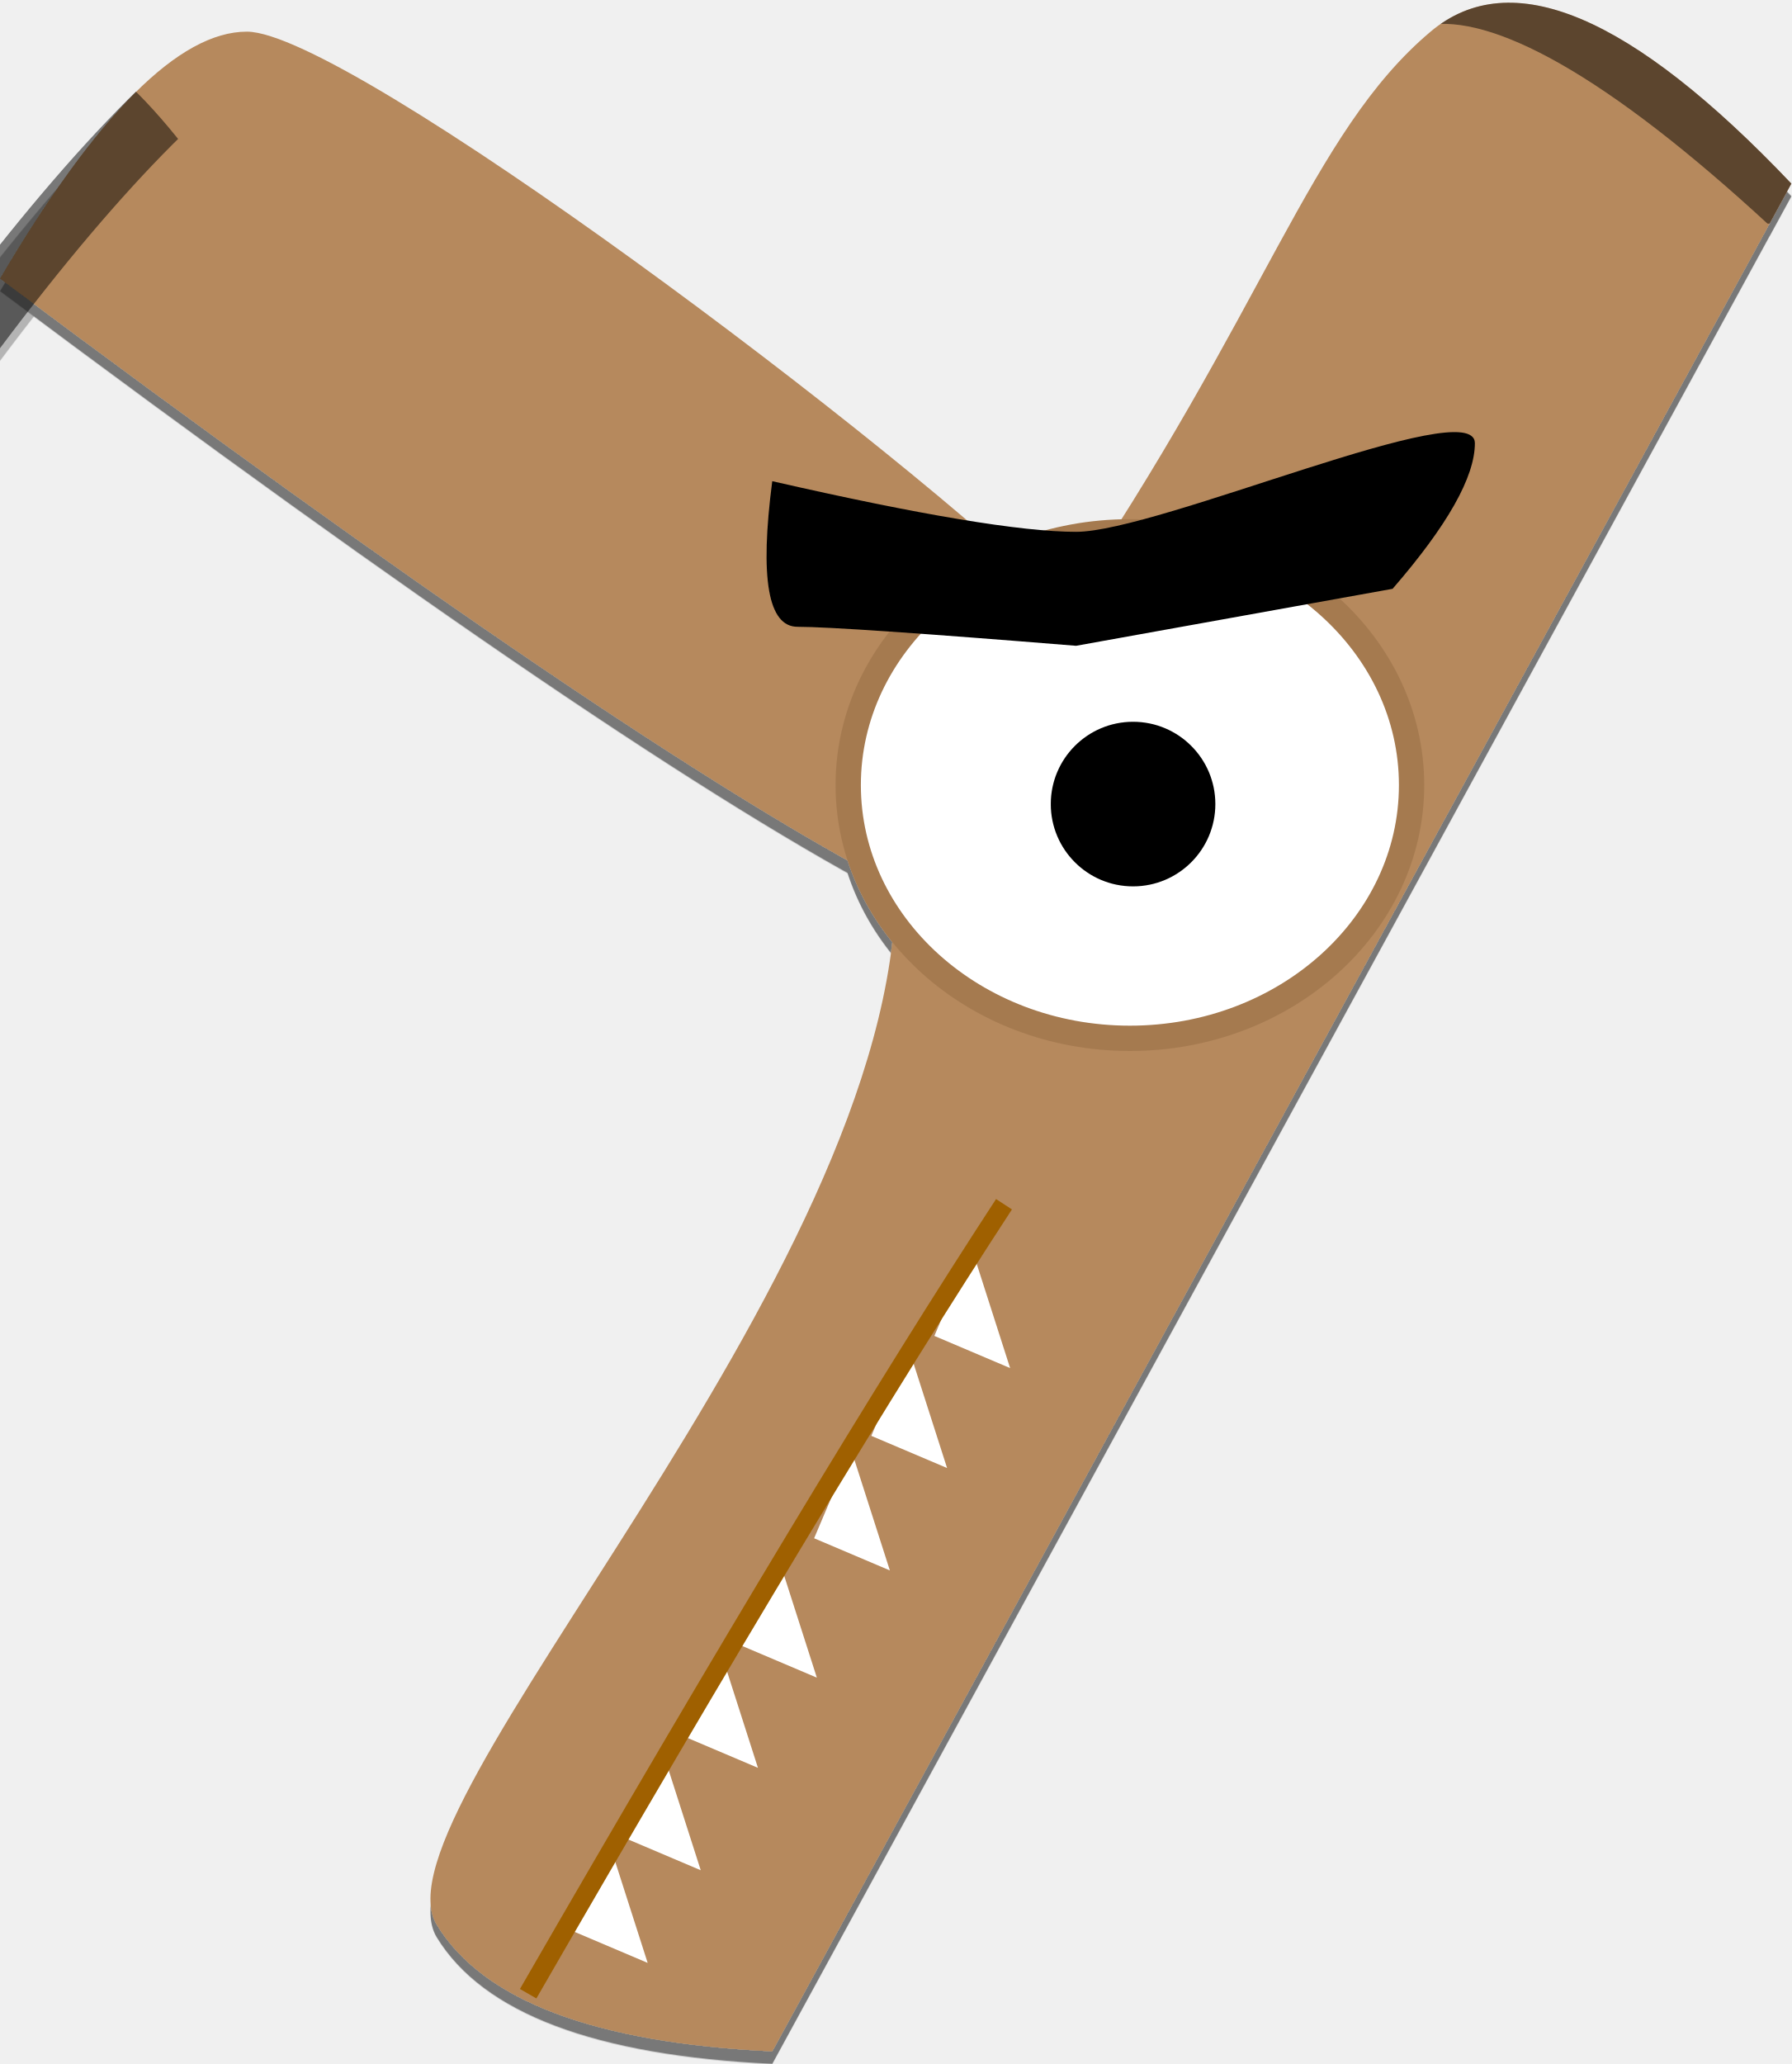
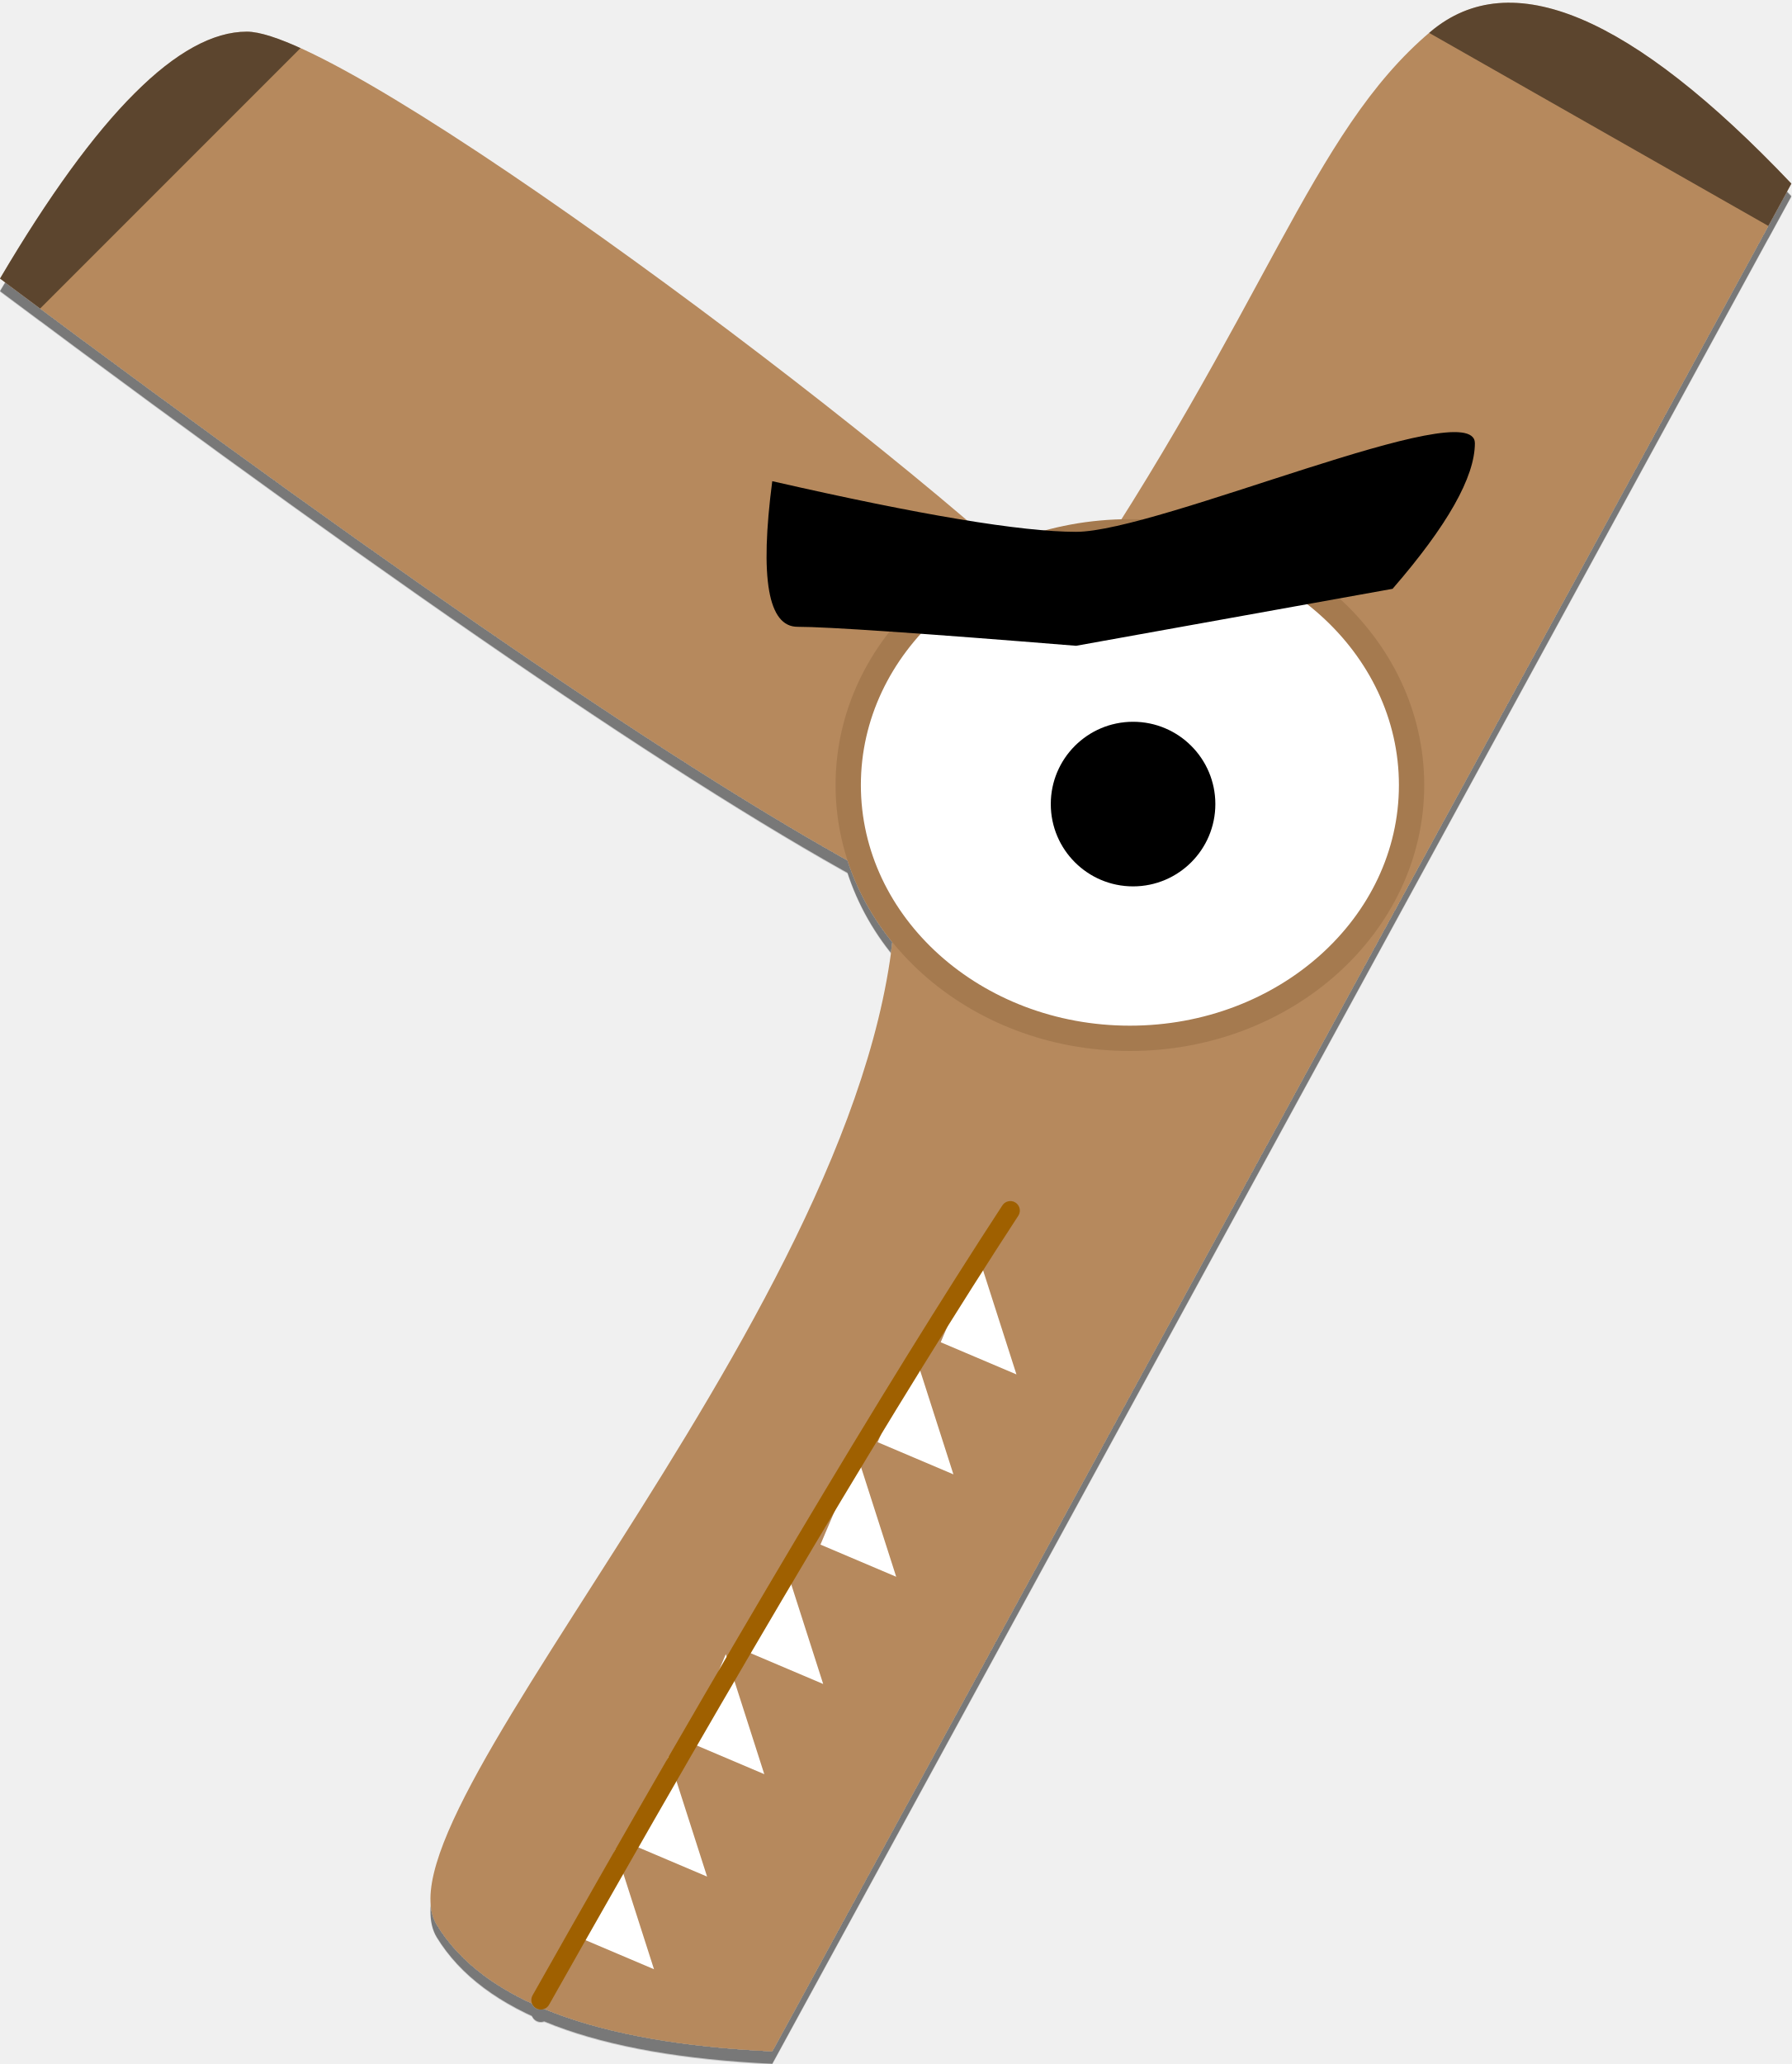
<svg xmlns="http://www.w3.org/2000/svg" xmlns:xlink="http://www.w3.org/1999/xlink" width="283px" height="326px" viewBox="0 0 283 326" version="1.1">
  <defs>
    <filter x="-0.4%" y="-0.3%" width="100.7%" height="101.5%" filterUnits="objectBoundingBox" id="filter-1">
      <feOffset dx="0" dy="2" in="SourceAlpha" result="shadowOffsetOuter1" />
      <feColorMatrix values="0 0 0 0 0   0 0 0 0 0   0 0 0 0 0  0 0 0 0.5 0" type="matrix" in="shadowOffsetOuter1" result="shadowMatrixOuter1" />
      <feMerge>
        <feMergeNode in="shadowMatrixOuter1" />
        <feMergeNode in="SourceGraphic" />
      </feMerge>
    </filter>
    <path d="M0,44 C15.333,18 28.333,5 39,5 C55,5 143,71 168,96 C200,49 207,21 226,5 C238.667,-5.667 257.667,2.333 283,29 L122,324 C94,322.667 76.333,316 69,304 C58,286 141.5,202 141.5,140 C113.167,125.333 66,93.333 0,44 Z" id="path-2" />
  </defs>
  <g id="Symbols" stroke="none" stroke-width="1" fill="none" fill-rule="evenodd">
    <g id="letter/y" transform="translate(-78, -12)">
      <g id="y" filter="url(#filter-1)" transform="translate(78, 12)">
        <g id="Path-68">
          <mask id="mask-3" fill="white">
            <use xlink:href="#path-2" />
          </mask>
          <use id="Mask" fill="#B6895D" xlink:href="#path-2" />
-           <path d="M283,32 C257,8 237.667,-3 225,-1" stroke="#000000" stroke-width="10" opacity="0.5" mask="url(#mask-3)" />
-           <path d="M47,52 C27,25.333 10,8.333 -4,1" id="Path-68-Copy" stroke="#000000" stroke-width="10" opacity="0.5" mask="url(#mask-3)" transform="translate(21.5, 26.5) scale(-1, 1) translate(-21.5, -26.5) " />
+           <path d="M283,32 C257,8 237.667,-3 225,-1 L283,32 Z M-4,52 C16,25.333 33,8.333 47,1 L-4,52 Z" id="Combined-Shape" stroke="#000000" stroke-width="10" opacity="0.5" mask="url(#mask-3)" />
        </g>
-         <g id="mouth" transform="translate(125.8014, 254.7062) rotate(-67) translate(-125.8014, -254.7062) translate(53.30143, 238.7062)">
-           <polygon id="Path-50" fill="#FFFFFF" points="136.323 19 121.251 32 121.251 19" />
-           <polygon id="Path-50-Copy" fill="#FFFFFF" points="117.901 16 102.829 29 102.829 16" />
-           <polygon id="Path-50-Copy-2" fill="#FFFFFF" points="99.48 14 84.408 27 84.408 14" />
-           <polygon id="Path-50-Copy-3" fill="#FFFFFF" points="79.384 10 64.312 23 64.312 10" />
-           <polygon id="Path-50-Copy-4" fill="#FFFFFF" points="62.637 7 47.565 20 47.565 7" />
-           <polygon id="Path-50-Copy-5" fill="#FFFFFF" points="44.216 5 29.144 18 29.144 5" />
-           <polygon id="Path-50-Copy-6" fill="#FFFFFF" points="27.469 3 12.397 16 12.397 3" />
-           <path d="M0.541,0.523 C63.151,8.174 111.203,15 144.696,21" id="Path-49-Copy" stroke="#9F6100" stroke-width="3" />
+         <g id="mouth" transform="translate(127.2617, 255.9016) rotate(-67) translate(-127.2617, -255.9016) translate(54.76169, 240.4016)">
+           <polygon id="Path-50" fill="#FFFFFF" points="136.323 18 121.251 31 121.251 18" />
+           <polygon id="Path-50-Copy" fill="#FFFFFF" points="117.901 15 102.829 28 102.829 15" />
+           <polygon id="Path-50-Copy-2" fill="#FFFFFF" points="99.48 13 84.408 26 84.408 13" />
+           <polygon id="Path-50-Copy-3" fill="#FFFFFF" points="79.384 9 64.312 22 64.312 9" />
+           <polygon id="Path-50-Copy-4" fill="#FFFFFF" points="62.637 6 47.565 19 47.565 6" />
+           <polygon id="Path-50-Copy-5" fill="#FFFFFF" points="44.216 4 29.144 17 29.144 4" />
+           <polygon id="Path-50-Copy-6" fill="#FFFFFF" points="27.469 2 12.397 15 12.397 2" />
+           <path d="M0.932,0.444 C63.281,7.481 111.203,14 144.696,20" id="Path-49-Copy" stroke="#9F6100" stroke-width="3" stroke-linecap="round" />
        </g>
        <ellipse id="Oval" stroke="#A57A50" stroke-width="4" fill="#FFFFFF" cx="178.5" cy="124" rx="44.5" ry="40" />
        <circle id="Oval-2" fill="#030303" cx="179" cy="127" r="13" />
        <path d="M122,76 C120,91.333 121.333,99 126,99 C130.667,99 145.333,100 170,102 L220,93 C228.667,83 233,75.333 233,70 C233,62 183,84 170,84 C161.333,84 145.333,81.333 122,76 Z" id="Path-67" fill="#000000" />
      </g>
    </g>
  </g>
</svg>
